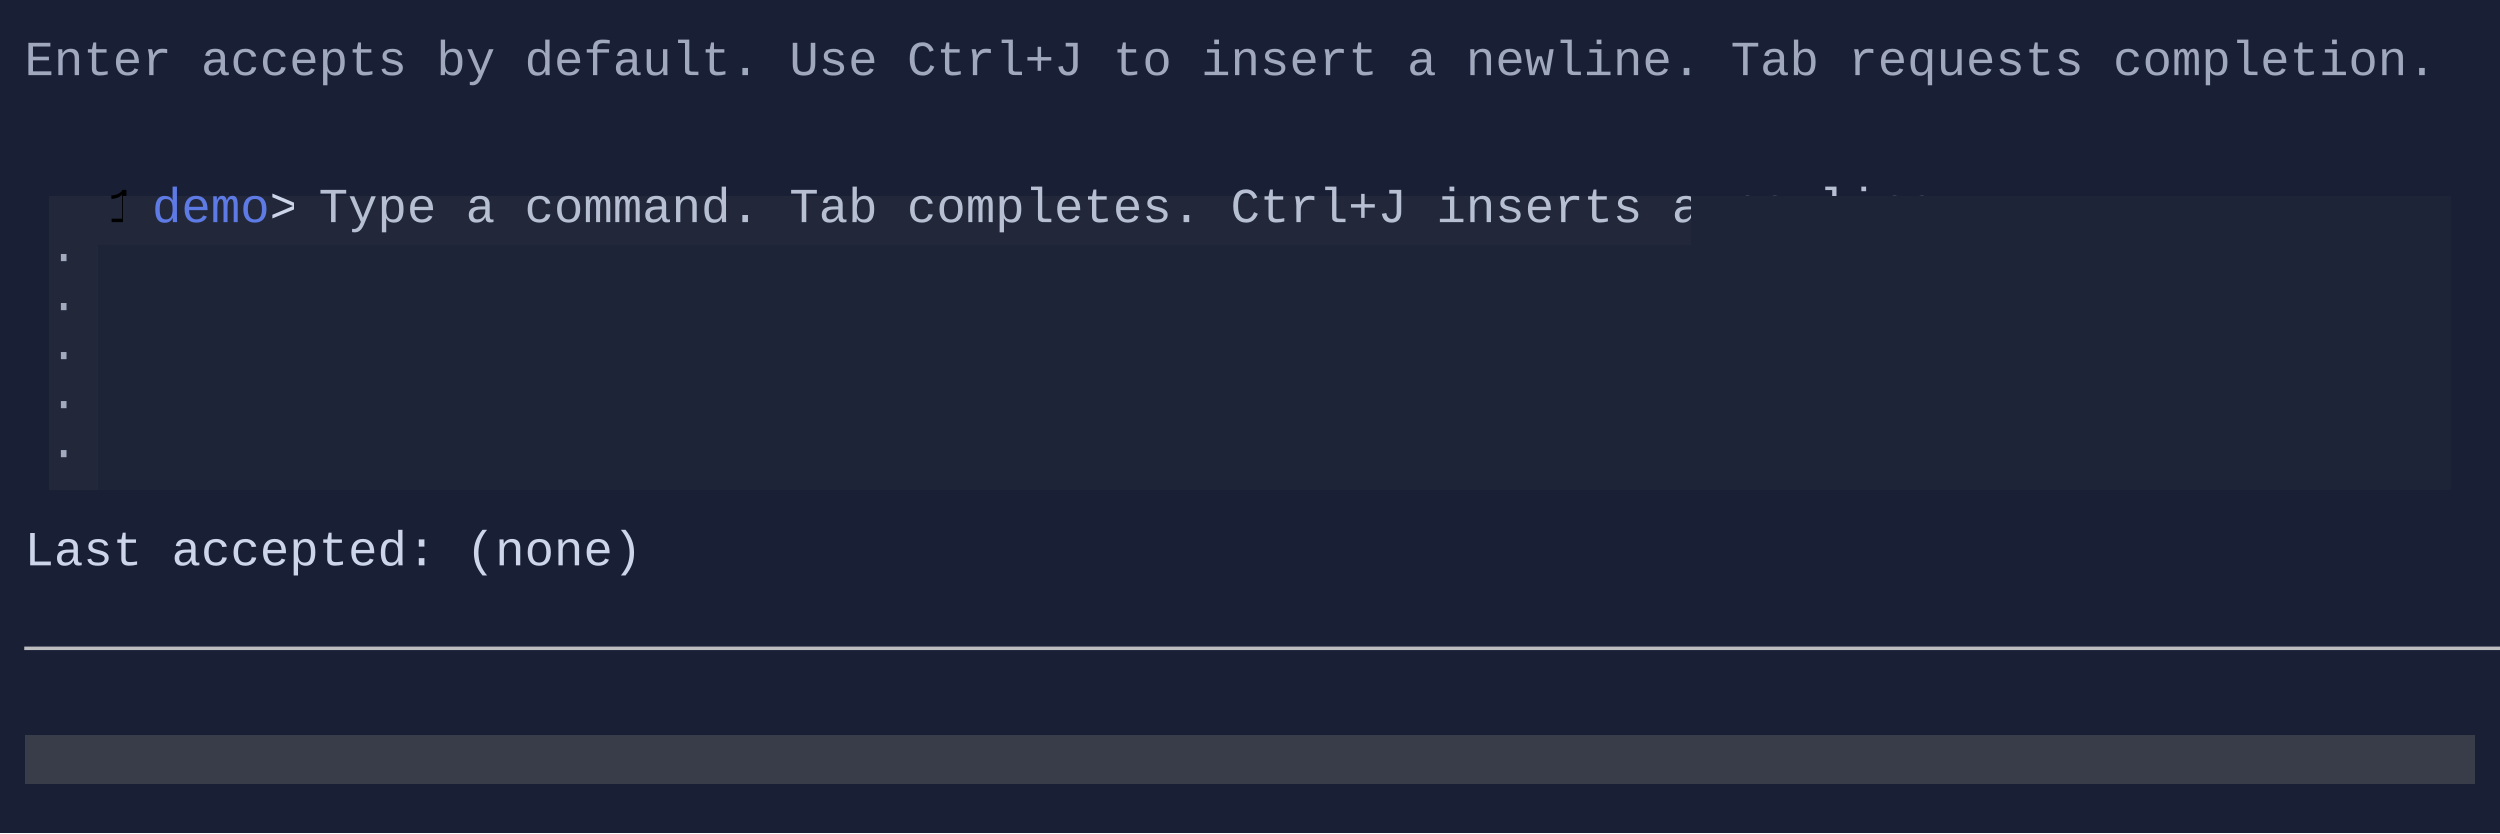
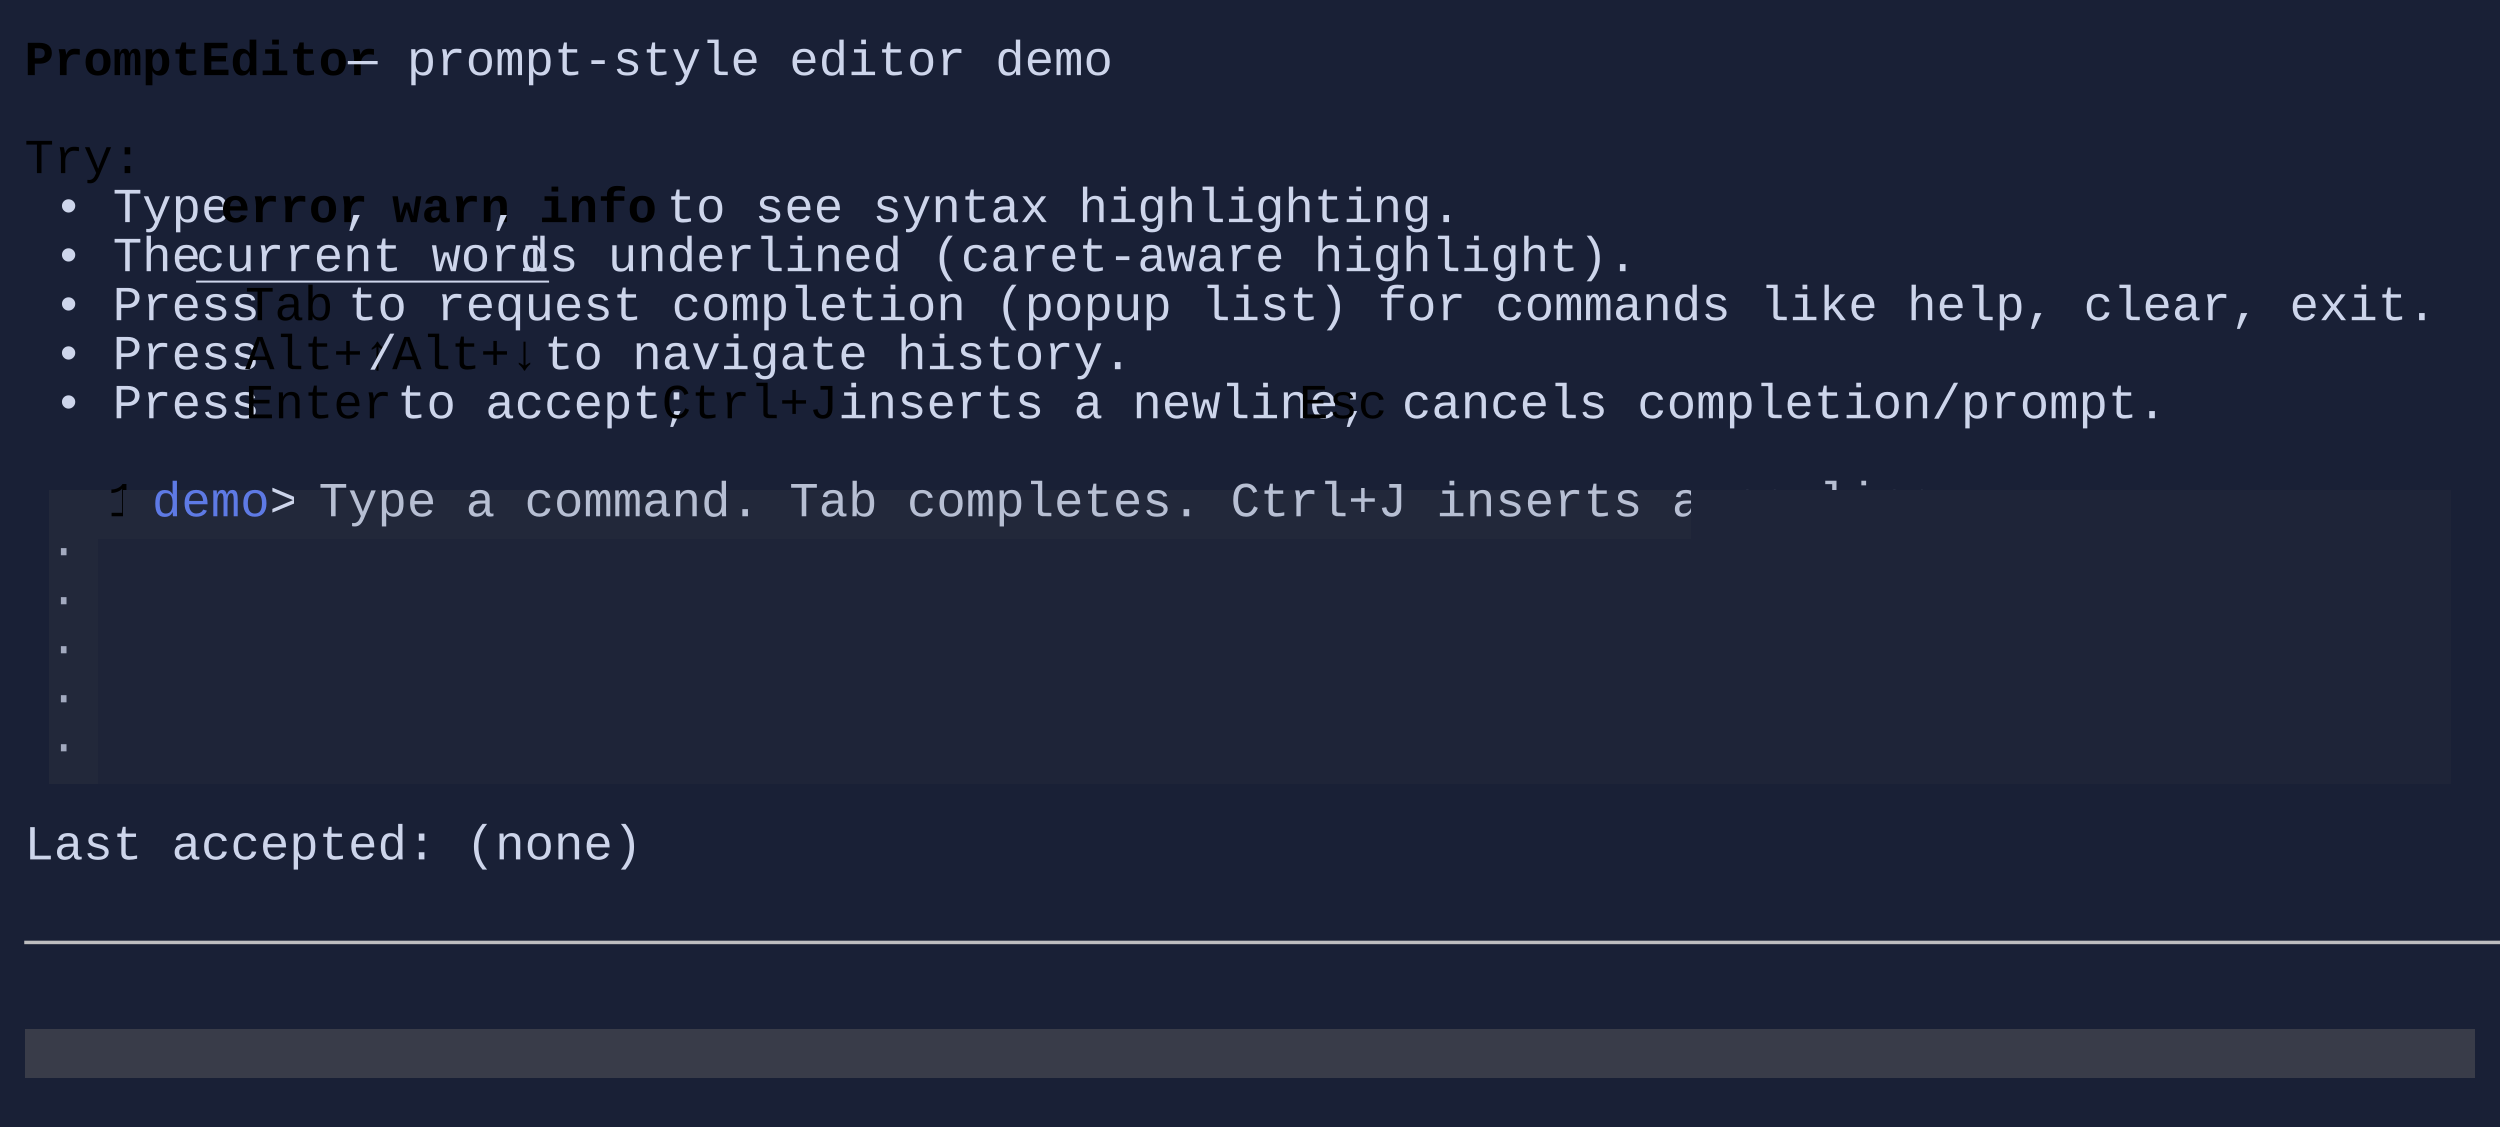
- <svg xmlns="http://www.w3.org/2000/svg" viewBox="0 0 918 306" width="918" height="306" shape-rendering="crispEdges">
+ <svg xmlns="http://www.w3.org/2000/svg" viewBox="0 0 918 414" width="918" height="414" shape-rendering="crispEdges">
  <style>.t{font-family:ui-monospace, SFMono-Regular, Menlo, Monaco, Consolas, "Liberation Mono", "Courier New", monospace;font-size:18px;dominant-baseline:text-before-edge;white-space:pre;font-variant-ligatures:none;font-kerning:none;font-feature-settings:"liga" 0,"calt" 0;letter-spacing:0}</style>
-   <rect x="0" y="0" width="918" height="306" fill="rgb(25,32,54)" />
-   <text class="t" x="9" y="18" fill="rgb(205,213,235)" textLength="738" lengthAdjust="spacing" opacity="0.75" xml:space="preserve">Enter accepts by default. Use Ctrl+J to insert a newline. Tab requests completion.</text>
-   <rect x="18" y="72" width="27" height="18" fill="rgb(34,40,58)" />
-   <text class="t" x="18" y="72" fill="rgb(0,0,0)" textLength="27" lengthAdjust="spacing" xml:space="preserve">  1</text>
-   <rect x="45" y="72" width="54" height="18" fill="rgb(34,40,58)" />
-   <text class="t" x="45" y="72" fill="rgb(94,122,229)" textLength="54" lengthAdjust="spacing" xml:space="preserve"> demo </text>
-   <rect x="99" y="72" width="9" height="18" fill="rgb(34,40,58)" />
-   <text class="t" x="99" y="72" fill="rgb(205,213,235)" textLength="9" lengthAdjust="spacing" xml:space="preserve">&gt;</text>
-   <rect x="108" y="72" width="9" height="18" fill="rgb(34,40,58)" />
-   <rect x="117" y="72" width="504" height="18" fill="rgb(34,40,58)" />
-   <text class="t" x="117" y="72" fill="rgb(183,191,211)" textLength="504" lengthAdjust="spacing" xml:space="preserve">Type a command. Tab completes. Ctrl+J inserts a newline.</text>
-   <rect x="621" y="72" width="279" height="18" fill="rgb(30,36,56)" />
-   <rect x="18" y="90" width="9" height="18" fill="rgb(34,40,58)" />
-   <text class="t" x="18" y="90" fill="rgb(205,213,235)" textLength="9" lengthAdjust="spacing" opacity="0.75" xml:space="preserve">·</text>
-   <rect x="27" y="90" width="9" height="18" fill="rgb(34,40,58)" />
-   <rect x="36" y="90" width="864" height="18" fill="rgb(30,36,56)" />
-   <rect x="18" y="108" width="9" height="18" fill="rgb(34,40,58)" />
-   <text class="t" x="18" y="108" fill="rgb(205,213,235)" textLength="9" lengthAdjust="spacing" opacity="0.75" xml:space="preserve">·</text>
-   <rect x="27" y="108" width="9" height="18" fill="rgb(34,40,58)" />
-   <rect x="36" y="108" width="864" height="18" fill="rgb(30,36,56)" />
-   <rect x="18" y="126" width="9" height="18" fill="rgb(34,40,58)" />
-   <text class="t" x="18" y="126" fill="rgb(205,213,235)" textLength="9" lengthAdjust="spacing" opacity="0.75" xml:space="preserve">·</text>
-   <rect x="27" y="126" width="9" height="18" fill="rgb(34,40,58)" />
-   <rect x="36" y="126" width="864" height="18" fill="rgb(30,36,56)" />
-   <rect x="18" y="144" width="9" height="18" fill="rgb(34,40,58)" />
-   <text class="t" x="18" y="144" fill="rgb(205,213,235)" textLength="9" lengthAdjust="spacing" opacity="0.75" xml:space="preserve">·</text>
-   <rect x="27" y="144" width="9" height="18" fill="rgb(34,40,58)" />
-   <rect x="36" y="144" width="864" height="18" fill="rgb(30,36,56)" />
-   <rect x="18" y="162" width="9" height="18" fill="rgb(34,40,58)" />
-   <text class="t" x="18" y="162" fill="rgb(205,213,235)" textLength="9" lengthAdjust="spacing" opacity="0.75" xml:space="preserve">·</text>
-   <rect x="27" y="162" width="9" height="18" fill="rgb(34,40,58)" />
-   <rect x="36" y="162" width="864" height="18" fill="rgb(30,36,56)" />
-   <text class="t" x="9" y="198" fill="rgb(205,213,235)" textLength="900" lengthAdjust="spacing" xml:space="preserve">Last accepted: (none)                                                                               </text>
-   <text class="t" x="9" y="234" fill="rgb(189,189,191)" textLength="900" lengthAdjust="spacing" xml:space="preserve">────────────────────────────────────────────────────────────────────────────────────────────────────</text>
-   <rect x="9" y="270" width="900" height="18" fill="rgb(57,60,73)" />
+   <rect x="0" y="0" width="918" height="414" fill="rgb(25,32,54)" />
+   <text class="t" x="9" y="18" fill="rgb(0,0,0)" textLength="108" lengthAdjust="spacing" font-weight="700" xml:space="preserve">PromptEditor</text>
+   <text class="t" x="117" y="18" fill="rgb(205,213,235)" textLength="792" lengthAdjust="spacing" xml:space="preserve"> — prompt-style editor demo                                                             </text>
+   <text class="t" x="9" y="54" fill="rgb(0,0,0)" textLength="36" lengthAdjust="spacing" xml:space="preserve">Try:</text>
+   <text class="t" x="9" y="72" fill="rgb(205,213,235)" textLength="72" lengthAdjust="spacing" xml:space="preserve"> • Type </text>
+   <text class="t" x="81" y="72" fill="rgb(0,0,0)" textLength="45" lengthAdjust="spacing" font-weight="700" xml:space="preserve">error</text>
+   <text class="t" x="126" y="72" fill="rgb(205,213,235)" textLength="18" lengthAdjust="spacing" xml:space="preserve">, </text>
+   <text class="t" x="144" y="72" fill="rgb(0,0,0)" textLength="36" lengthAdjust="spacing" font-weight="700" xml:space="preserve">warn</text>
+   <text class="t" x="180" y="72" fill="rgb(205,213,235)" textLength="18" lengthAdjust="spacing" xml:space="preserve">, </text>
+   <text class="t" x="198" y="72" fill="rgb(0,0,0)" textLength="36" lengthAdjust="spacing" font-weight="700" xml:space="preserve">info</text>
+   <text class="t" x="234" y="72" fill="rgb(205,213,235)" textLength="675" lengthAdjust="spacing" xml:space="preserve"> to see syntax highlighting.                                               </text>
+   <text class="t" x="9" y="90" fill="rgb(205,213,235)" textLength="63" lengthAdjust="spacing" xml:space="preserve"> • The </text>
+   <text class="t" x="72" y="90" fill="rgb(205,213,235)" textLength="108" lengthAdjust="spacing" text-decoration="underline" xml:space="preserve">current word</text>
+   <text class="t" x="180" y="90" fill="rgb(205,213,235)" textLength="729" lengthAdjust="spacing" xml:space="preserve"> is underlined (caret-aware highlight).                                          </text>
+   <text class="t" x="9" y="108" fill="rgb(205,213,235)" textLength="81" lengthAdjust="spacing" xml:space="preserve"> • Press </text>
+   <text class="t" x="90" y="108" fill="rgb(0,0,0)" textLength="27" lengthAdjust="spacing" xml:space="preserve">Tab</text>
+   <text class="t" x="117" y="108" fill="rgb(205,213,235)" textLength="792" lengthAdjust="spacing" xml:space="preserve"> to request completion (popup list) for commands like help, clear, exit.                </text>
+   <text class="t" x="9" y="126" fill="rgb(205,213,235)" textLength="81" lengthAdjust="spacing" xml:space="preserve"> • Press </text>
+   <text class="t" x="90" y="126" fill="rgb(0,0,0)" textLength="45" lengthAdjust="spacing" xml:space="preserve">Alt+↑</text>
+   <text class="t" x="135" y="126" fill="rgb(205,213,235)" textLength="9" lengthAdjust="spacing" xml:space="preserve">/</text>
+   <text class="t" x="144" y="126" fill="rgb(0,0,0)" textLength="45" lengthAdjust="spacing" xml:space="preserve">Alt+↓</text>
+   <text class="t" x="189" y="126" fill="rgb(205,213,235)" textLength="720" lengthAdjust="spacing" xml:space="preserve"> to navigate history.                                                           </text>
+   <text class="t" x="9" y="144" fill="rgb(205,213,235)" textLength="81" lengthAdjust="spacing" xml:space="preserve"> • Press </text>
+   <text class="t" x="90" y="144" fill="rgb(0,0,0)" textLength="45" lengthAdjust="spacing" xml:space="preserve">Enter</text>
+   <text class="t" x="135" y="144" fill="rgb(205,213,235)" textLength="108" lengthAdjust="spacing" xml:space="preserve"> to accept; </text>
+   <text class="t" x="243" y="144" fill="rgb(0,0,0)" textLength="54" lengthAdjust="spacing" xml:space="preserve">Ctrl+J</text>
+   <text class="t" x="297" y="144" fill="rgb(205,213,235)" textLength="180" lengthAdjust="spacing" xml:space="preserve"> inserts a newline; </text>
+   <text class="t" x="477" y="144" fill="rgb(0,0,0)" textLength="27" lengthAdjust="spacing" xml:space="preserve">Esc</text>
+   <text class="t" x="504" y="144" fill="rgb(205,213,235)" textLength="405" lengthAdjust="spacing" xml:space="preserve"> cancels completion/prompt.                  </text>
+   <rect x="18" y="180" width="27" height="18" fill="rgb(34,40,58)" />
+   <text class="t" x="18" y="180" fill="rgb(0,0,0)" textLength="27" lengthAdjust="spacing" xml:space="preserve">  1</text>
+   <rect x="45" y="180" width="54" height="18" fill="rgb(34,40,58)" />
+   <text class="t" x="45" y="180" fill="rgb(94,122,229)" textLength="54" lengthAdjust="spacing" xml:space="preserve"> demo </text>
+   <rect x="99" y="180" width="9" height="18" fill="rgb(34,40,58)" />
+   <text class="t" x="99" y="180" fill="rgb(205,213,235)" textLength="9" lengthAdjust="spacing" xml:space="preserve">&gt;</text>
+   <rect x="108" y="180" width="9" height="18" fill="rgb(34,40,58)" />
+   <rect x="117" y="180" width="504" height="18" fill="rgb(34,40,58)" />
+   <text class="t" x="117" y="180" fill="rgb(183,191,211)" textLength="504" lengthAdjust="spacing" xml:space="preserve">Type a command. Tab completes. Ctrl+J inserts a newline.</text>
+   <rect x="621" y="180" width="279" height="18" fill="rgb(30,36,56)" />
+   <rect x="18" y="198" width="9" height="18" fill="rgb(34,40,58)" />
+   <text class="t" x="18" y="198" fill="rgb(205,213,235)" textLength="9" lengthAdjust="spacing" opacity="0.75" xml:space="preserve">·</text>
+   <rect x="27" y="198" width="9" height="18" fill="rgb(34,40,58)" />
+   <rect x="36" y="198" width="864" height="18" fill="rgb(30,36,56)" />
+   <rect x="18" y="216" width="9" height="18" fill="rgb(34,40,58)" />
+   <text class="t" x="18" y="216" fill="rgb(205,213,235)" textLength="9" lengthAdjust="spacing" opacity="0.75" xml:space="preserve">·</text>
+   <rect x="27" y="216" width="9" height="18" fill="rgb(34,40,58)" />
+   <rect x="36" y="216" width="864" height="18" fill="rgb(30,36,56)" />
+   <rect x="18" y="234" width="9" height="18" fill="rgb(34,40,58)" />
+   <text class="t" x="18" y="234" fill="rgb(205,213,235)" textLength="9" lengthAdjust="spacing" opacity="0.75" xml:space="preserve">·</text>
+   <rect x="27" y="234" width="9" height="18" fill="rgb(34,40,58)" />
+   <rect x="36" y="234" width="864" height="18" fill="rgb(30,36,56)" />
+   <rect x="18" y="252" width="9" height="18" fill="rgb(34,40,58)" />
+   <text class="t" x="18" y="252" fill="rgb(205,213,235)" textLength="9" lengthAdjust="spacing" opacity="0.75" xml:space="preserve">·</text>
+   <rect x="27" y="252" width="9" height="18" fill="rgb(34,40,58)" />
+   <rect x="36" y="252" width="864" height="18" fill="rgb(30,36,56)" />
+   <rect x="18" y="270" width="9" height="18" fill="rgb(34,40,58)" />
+   <text class="t" x="18" y="270" fill="rgb(205,213,235)" textLength="9" lengthAdjust="spacing" opacity="0.75" xml:space="preserve">·</text>
+   <rect x="27" y="270" width="9" height="18" fill="rgb(34,40,58)" />
+   <rect x="36" y="270" width="864" height="18" fill="rgb(30,36,56)" />
+   <text class="t" x="9" y="306" fill="rgb(205,213,235)" textLength="900" lengthAdjust="spacing" xml:space="preserve">Last accepted: (none)                                                                               </text>
+   <text class="t" x="9" y="342" fill="rgb(189,189,191)" textLength="900" lengthAdjust="spacing" xml:space="preserve">────────────────────────────────────────────────────────────────────────────────────────────────────</text>
+   <rect x="9" y="378" width="900" height="18" fill="rgb(57,60,73)" />
</svg>
